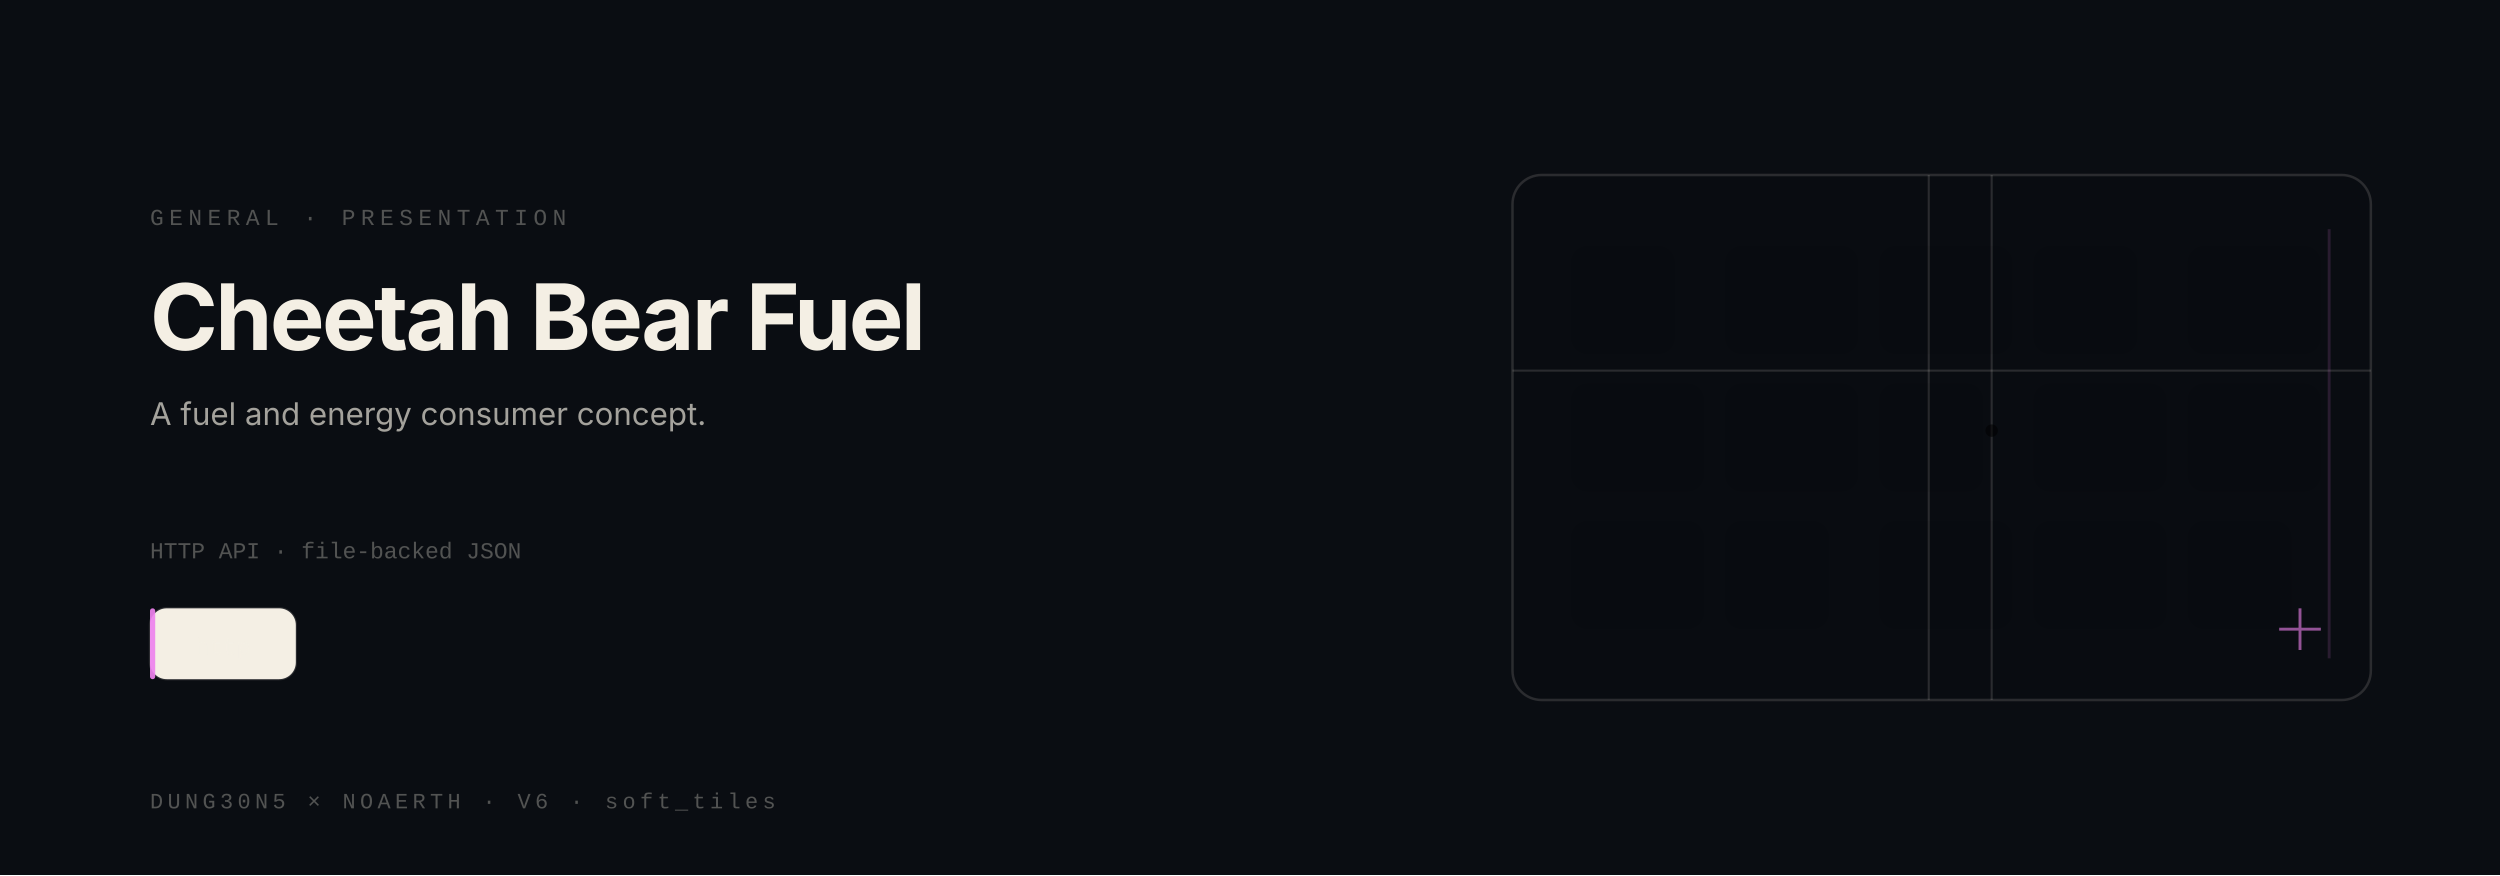
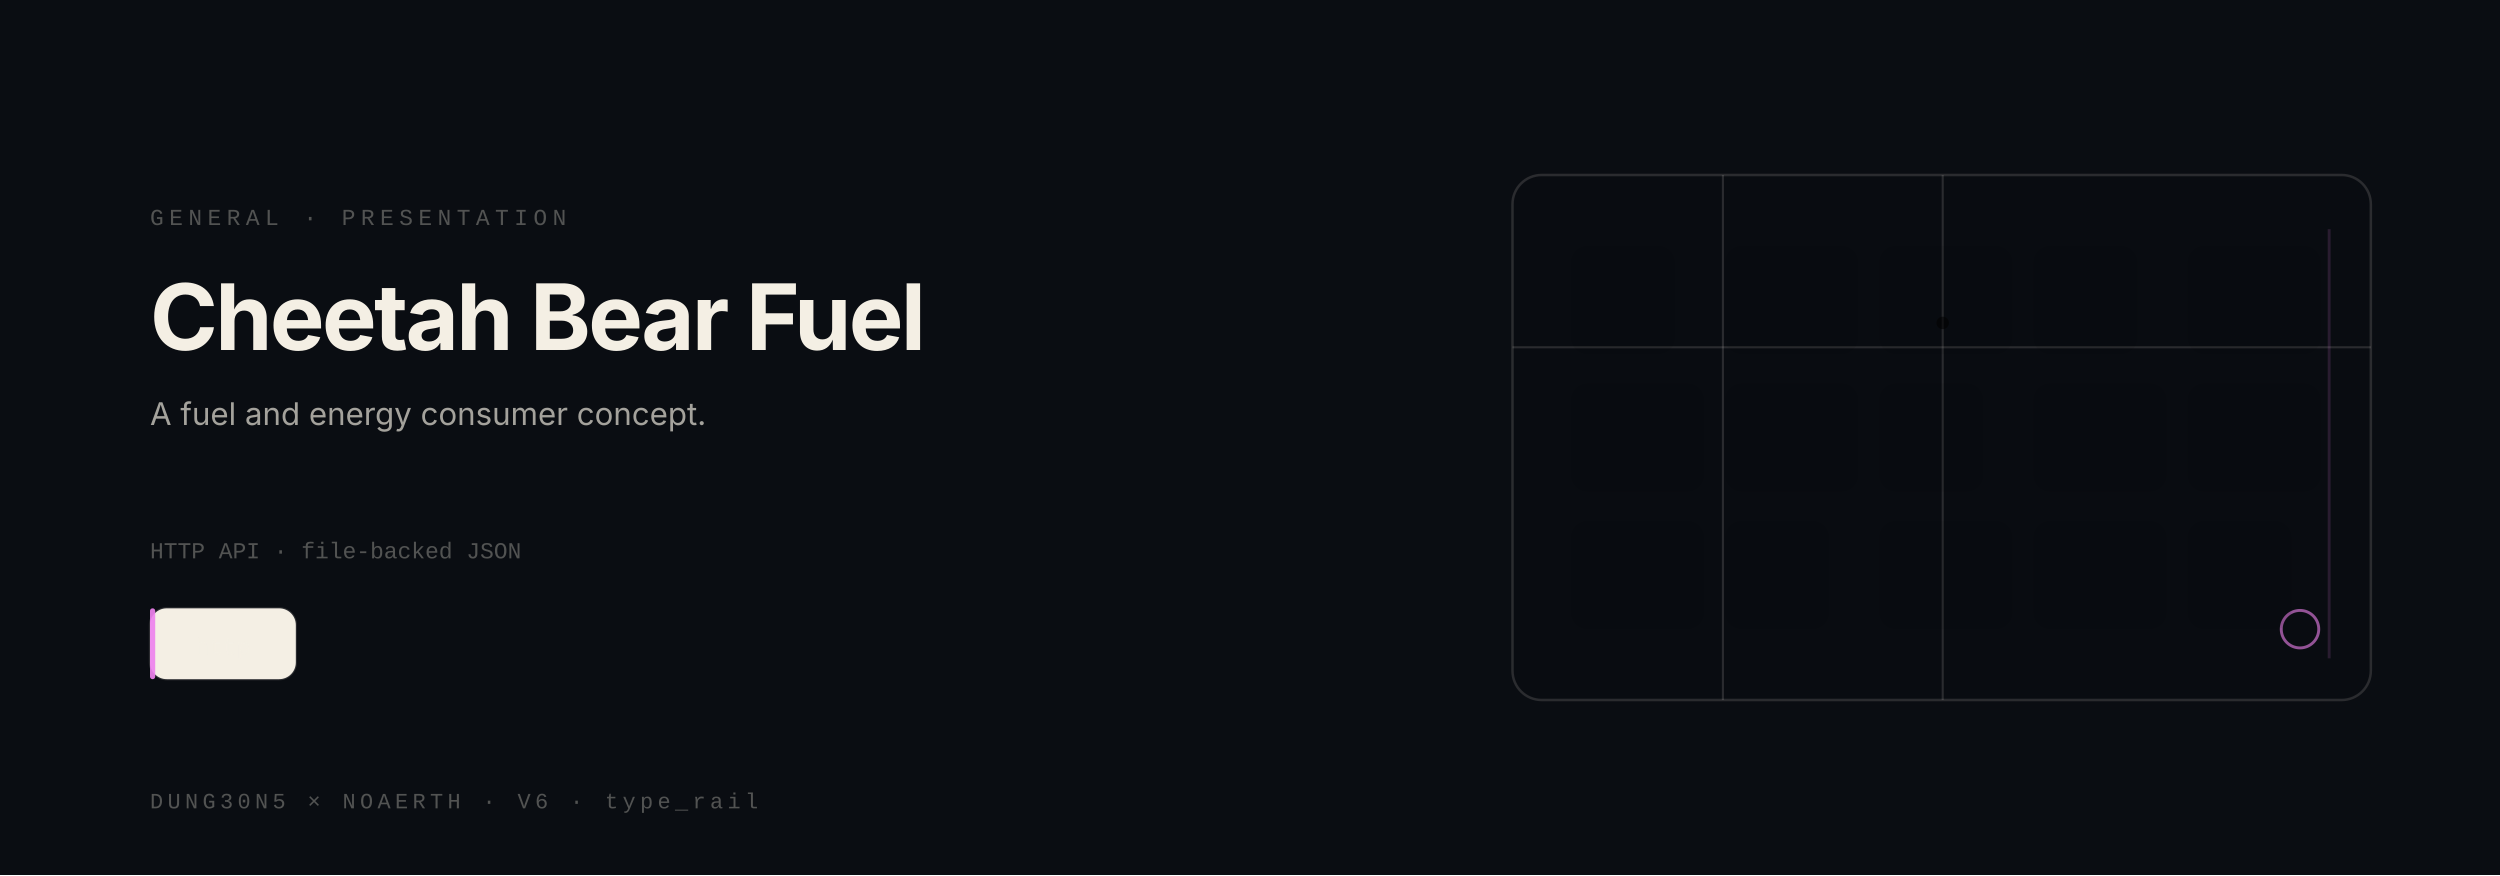
<svg xmlns="http://www.w3.org/2000/svg" viewBox="0 0 1200 420" width="1200" height="420" role="img" aria-label="Cheetah Bear Fuel: a composed grid assembles and a sweep resolves it">
  <rect width="1200" height="420" fill="#0a0d12" />
  <text x="72" y="108" font-family="ui-monospace, SFMono-Regular, Menlo, Monaco, Consolas, 'Liberation Mono', monospace" font-size="11" letter-spacing="2.6" fill="#f4efe44f">GENERAL · PRESENTATION</text>
  <text x="72" y="168" font-family="-apple-system, BlinkMacSystemFont, 'Segoe UI', Inter, Helvetica, Arial, sans-serif" font-size="44" font-weight="660" letter-spacing="-1.2" fill="#f4efe4">Cheetah Bear Fuel</text>
  <text x="72" y="204" font-family="-apple-system, BlinkMacSystemFont, 'Segoe UI', Inter, Helvetica, Arial, sans-serif" font-size="15" fill="#f4efe4a8">A fuel and energy consumer concept.</text>
  <text x="72" y="268" font-family="ui-monospace, SFMono-Regular, Menlo, Monaco, Consolas, 'Liberation Mono', monospace" font-size="11" fill="#f4efe44f">HTTP API · file-backed JSON</text>
  <rect x="72.0" y="292.0" width="70.0" height="34.0" rx="8" fill="#f4efe4" stroke="#f4efe424" stroke-width="1.1" />
  <rect x="72.0" y="292.0" width="2.5" height="34.0" rx="1.2" fill="violet" opacity="0.92" />
  <text x="107.0" y="314" font-family="ui-monospace, SFMono-Regular, Menlo, Monaco, Consolas, 'Liberation Mono', monospace" font-size="11" fill="#f4efe4" fill-opacity="0.82" text-anchor="middle">http</text>
  <rect x="726.0" y="84.0" width="412.0" height="252.0" rx="14" fill="mint" fill-opacity="0.06" />
  <rect x="729.0" y="87.0" width="406.0" height="246.0" rx="12" fill="none" stroke="mint" stroke-width="1" stroke-opacity="0.18" />
  <rect x="726.0" y="84.0" width="412.0" height="252.0" rx="14" fill="none" stroke="#f4efe424" stroke-width="1.2" />
-   <line x1="956.0" y1="84.0" x2="956.0" y2="336.0" stroke="#f4efe424" stroke-width="1" />
-   <line x1="925.8" y1="84.0" x2="925.8" y2="336.0" stroke="#f4efe424" stroke-width="1" />
-   <line x1="726.0" y1="177.9" x2="1138.0" y2="177.9" stroke="#f4efe424" stroke-width="1" />
-   <circle cx="956.0" cy="206.7" r="3" fill="mint" opacity="0.55" />
+   <line x1="932.5" y1="84.0" x2="932.5" y2="336.0" stroke="#f4efe424" stroke-width="1" />
+   <line x1="827.0" y1="84.0" x2="827.0" y2="336.0" stroke="#f4efe424" stroke-width="1" />
+   <line x1="726.0" y1="166.7" x2="1138.0" y2="166.7" stroke="#f4efe424" stroke-width="1" />
+   <circle cx="932.5" cy="155.0" r="3" fill="mint" opacity="0.55" />
  <rect x="734.0" y="92.0" width="396.0" height="236.0" rx="12" fill="none" stroke="mint" stroke-width="1" stroke-opacity="0.22" />
-   <path d="M1094.0 302.0 h20 M1104.0 292.0 v20" stroke="violet" stroke-width="1.4" opacity="0.6" />
+   <circle cx="1104.0" cy="302.0" r="9" fill="none" stroke="violet" stroke-width="1.4" opacity="0.6" />
  <rect x="754" y="118" width="50" height="52" rx="8" fill="mint" fill-opacity="0.08" stroke="mint" stroke-width="1" stroke-opacity="0.4" opacity="0.85" />
  <rect x="828" y="118" width="64" height="52" rx="8" fill="mint" fill-opacity="0.08" stroke="mint" stroke-width="1" stroke-opacity="0.4" opacity="0.85" />
  <rect x="902" y="118" width="64" height="52" rx="8" fill="mint" fill-opacity="0.08" stroke="mint" stroke-width="1" stroke-opacity="0.4" opacity="0.85" />
  <rect x="976" y="118" width="50" height="52" rx="8" fill="mint" fill-opacity="0.08" stroke="mint" stroke-width="1" stroke-opacity="0.4" opacity="0.85" />
  <rect x="1050" y="118" width="64" height="52" rx="8" fill="mint" fill-opacity="0.08" stroke="mint" stroke-width="1" stroke-opacity="0.4" opacity="0.85" />
  <rect x="754" y="184" width="64" height="52" rx="8" fill="mint" fill-opacity="0.08" stroke="mint" stroke-width="1" stroke-opacity="0.4" opacity="0.85" />
  <rect x="828" y="184" width="64" height="52" rx="8" fill="mint" fill-opacity="0.08" stroke="mint" stroke-width="1" stroke-opacity="0.4" opacity="0.85" />
  <rect x="902" y="184" width="50" height="52" rx="8" fill="mint" fill-opacity="0.08" stroke="mint" stroke-width="1" stroke-opacity="0.4" opacity="0.85" />
  <rect x="976" y="184" width="64" height="52" rx="8" fill="mint" fill-opacity="0.08" stroke="mint" stroke-width="1" stroke-opacity="0.4" opacity="0.85" />
  <rect x="1050" y="184" width="64" height="52" rx="8" fill="mint" fill-opacity="0.08" stroke="mint" stroke-width="1" stroke-opacity="0.4" opacity="0.85" />
  <rect x="754" y="250" width="64" height="52" rx="8" fill="mint" fill-opacity="0.08" stroke="mint" stroke-width="1" stroke-opacity="0.4" opacity="0.85" />
  <rect x="828" y="250" width="50" height="52" rx="8" fill="mint" fill-opacity="0.08" stroke="mint" stroke-width="1" stroke-opacity="0.4" opacity="0.85" />
  <rect x="902" y="250" width="64" height="52" rx="8" fill="mint" fill-opacity="0.08" stroke="mint" stroke-width="1" stroke-opacity="0.4" opacity="0.85" />
  <rect x="976" y="250" width="64" height="52" rx="8" fill="mint" fill-opacity="0.08" stroke="mint" stroke-width="1" stroke-opacity="0.4" opacity="0.85" />
  <rect x="1050" y="250" width="50" height="52" rx="8" fill="mint" fill-opacity="0.08" stroke="mint" stroke-width="1" stroke-opacity="0.4" opacity="0.85" />
  <line x1="1118" y1="110" x2="1118" y2="316" stroke="violet" stroke-width="1.4" opacity="0.14" />
-   <text x="72" y="388" font-family="ui-monospace, SFMono-Regular, Menlo, Monaco, Consolas, 'Liberation Mono', monospace" font-size="10.5" letter-spacing="2.1" fill="#f4efe44f">DUNG30N5 × NOAERTH · V6 · soft_tiles</text>
+   <text x="72" y="388" font-family="ui-monospace, SFMono-Regular, Menlo, Monaco, Consolas, 'Liberation Mono', monospace" font-size="10.5" letter-spacing="2.1" fill="#f4efe44f">DUNG30N5 × NOAERTH · V6 · type_rail</text>
</svg>
